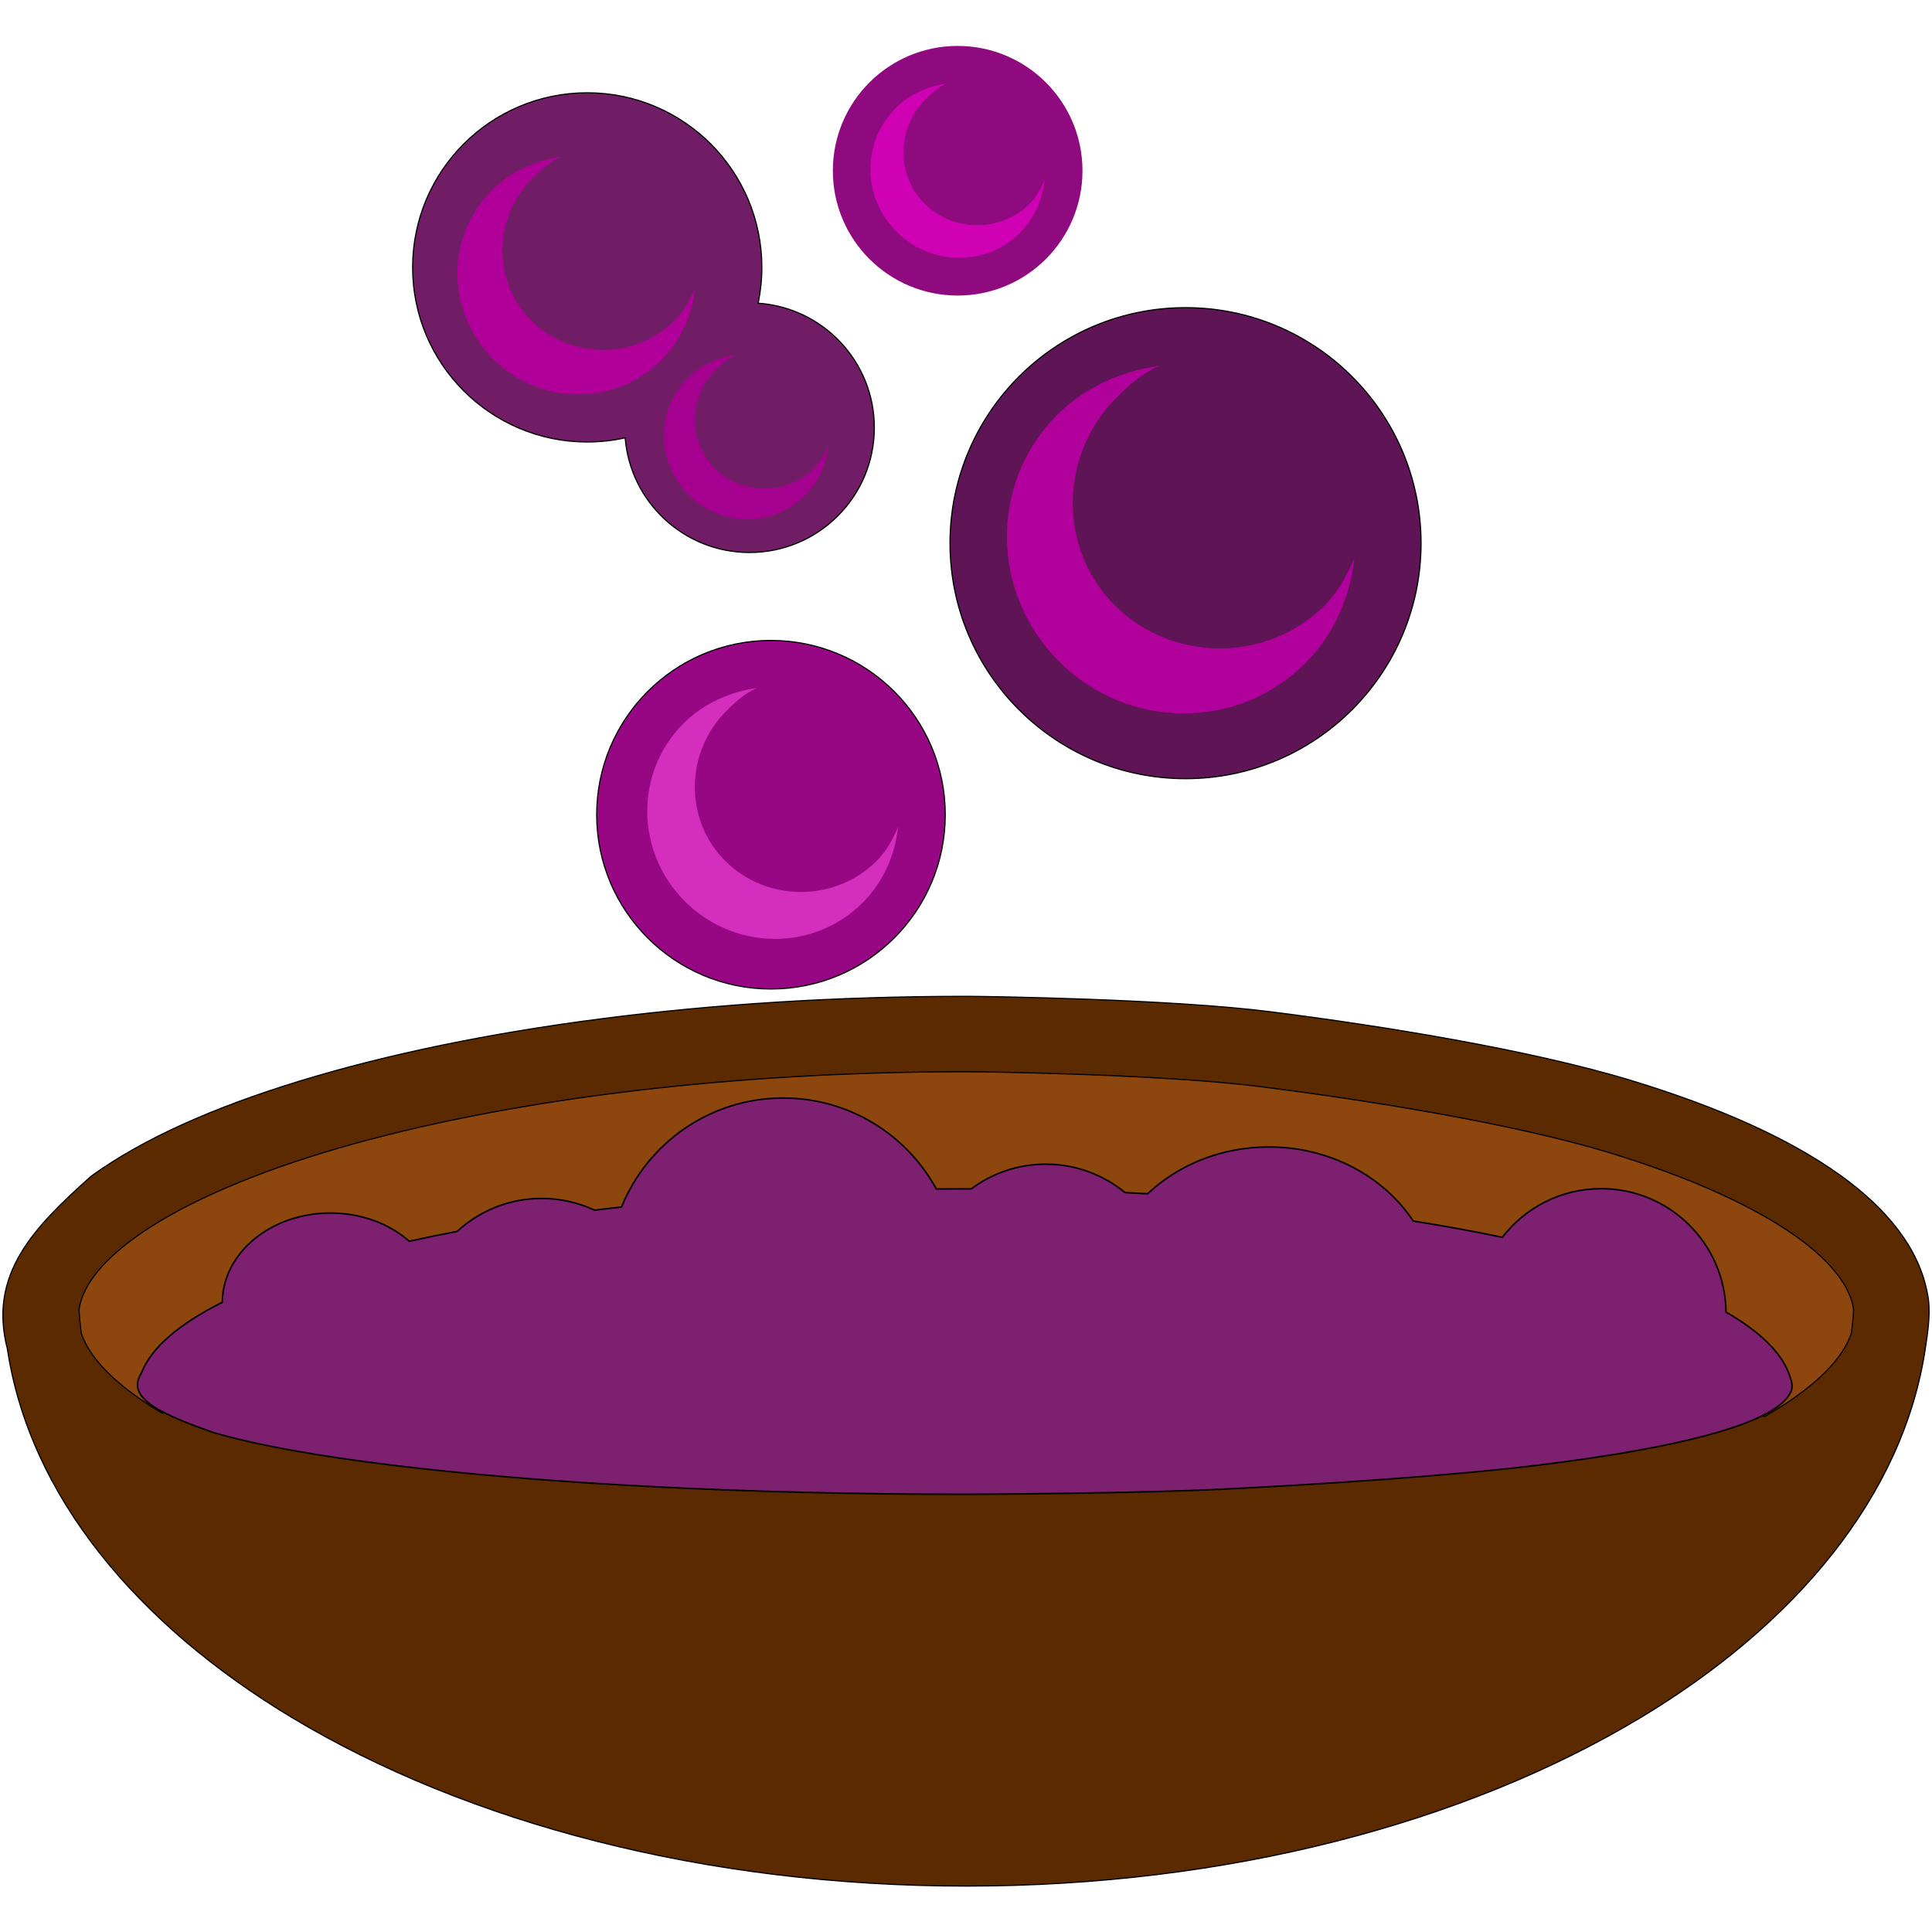
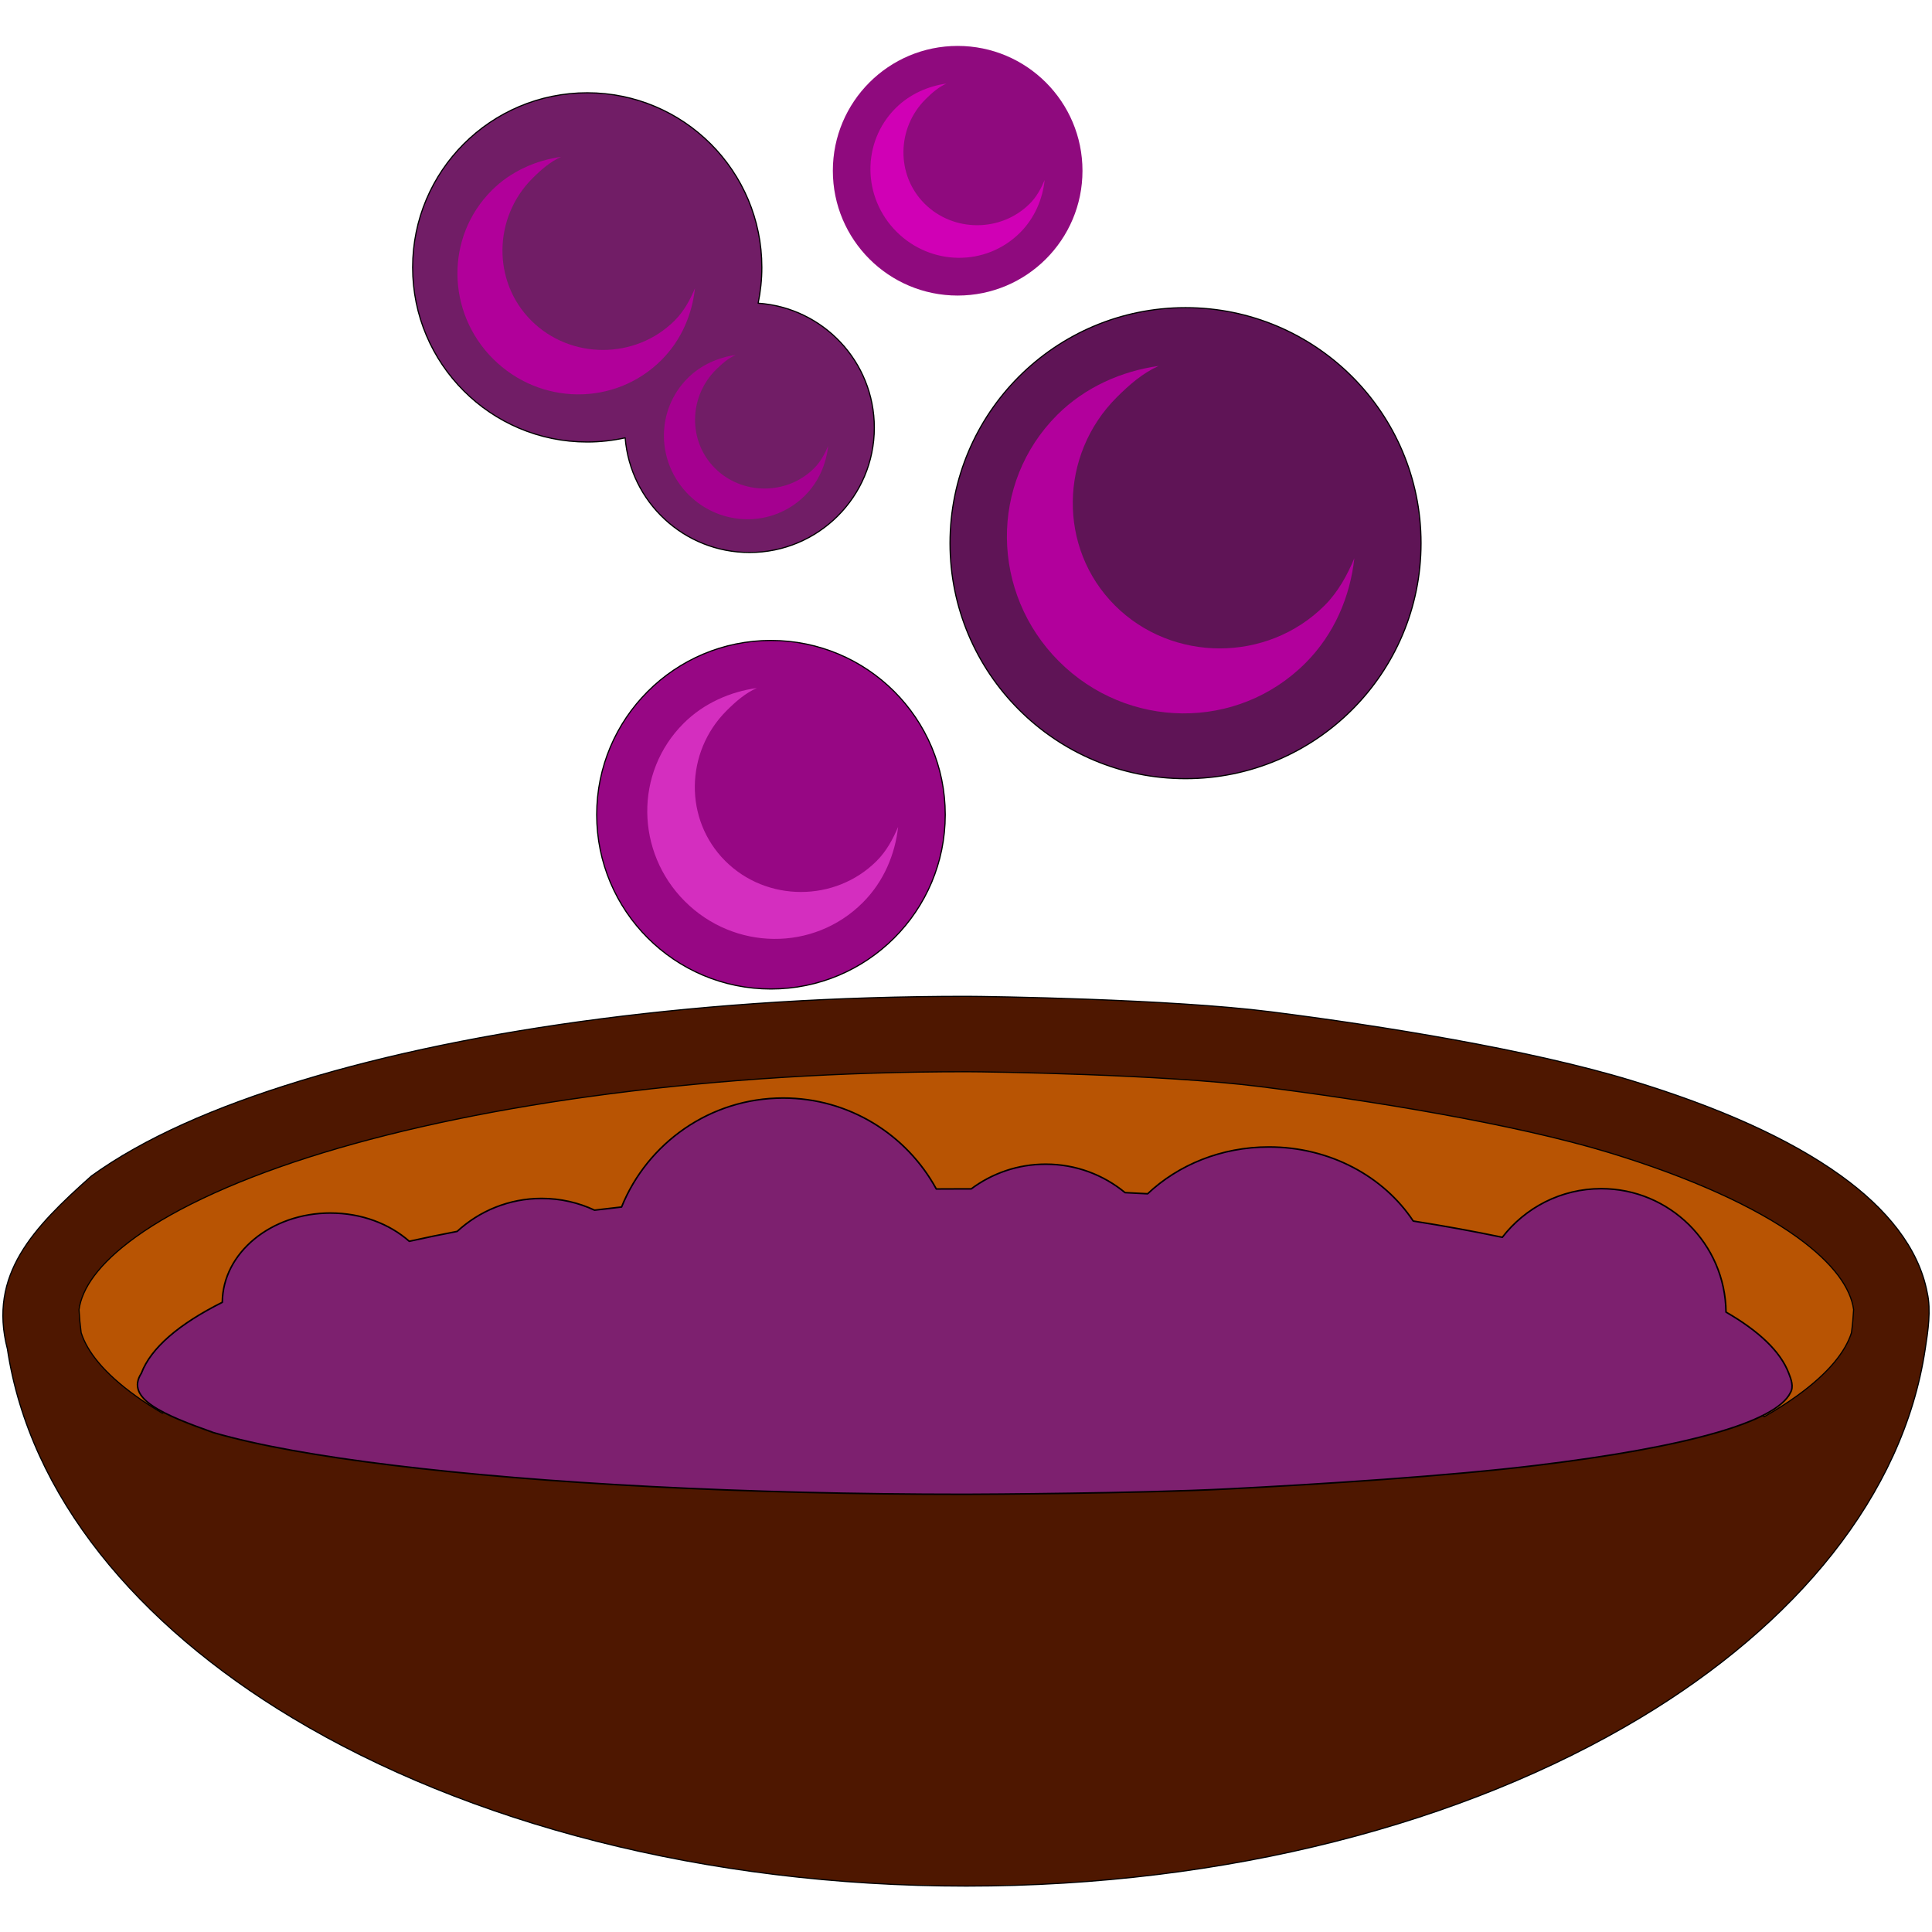
<svg xmlns="http://www.w3.org/2000/svg" width="100px" height="100px" viewBox="0 0 100 100" version="1.1" xml:space="preserve" style="fill-rule:evenodd;clip-rule:evenodd;stroke-linejoin:round;stroke-miterlimit:1.414;">
  <g>
    <path d="M49.568,2.377c-3.568,0 -6.46,2.893 -6.46,6.461c0,3.568 2.892,6.46 6.46,6.46c3.569,0 6.461,-2.892 6.461,-6.46c0,-3.568 -2.892,-6.461 -6.461,-6.461l0,0Z" style="fill:#8f0a7e;fill-rule:nonzero;" />
    <path d="M48.99,4.325c-0.409,0.184 -0.753,0.48 -1.089,0.817c-1.488,1.487 -1.533,3.912 -0.046,5.399c1.488,1.488 3.958,1.488 5.446,0c0.356,-0.356 0.586,-0.788 0.771,-1.225c-0.109,0.988 -0.513,1.965 -1.27,2.722c-1.771,1.772 -4.627,1.726 -6.398,-0.045c-1.771,-1.77 -1.817,-4.626 -0.045,-6.397c0.726,-0.726 1.686,-1.14 2.632,-1.271l-0.001,0l0,0Z" style="fill:#d000b5;fill-rule:nonzero;" />
    <path d="M30.396,4.803c-4.992,0 -9.038,4.046 -9.038,9.038c0,4.991 4.046,9.037 9.037,9.037c0.674,0 1.331,-0.076 1.963,-0.216c0.267,3.322 3.046,5.935 6.437,5.935c3.568,0 6.46,-2.892 6.46,-6.46c0,-3.418 -2.654,-6.214 -6.013,-6.443c0.124,-0.599 0.191,-1.218 0.191,-1.853c0,-4.992 -4.046,-9.038 -9.037,-9.038l0,0Z" style="fill:#711d66;fill-rule:nonzero;stroke:#000;stroke-width:0.06px;" />
    <path d="M29.044,8.118c-0.558,0.251 -1.026,0.655 -1.484,1.113c-2.028,2.028 -2.09,5.333 -0.062,7.361c2.027,2.028 5.394,2.028 7.422,0c0.486,-0.486 0.798,-1.075 1.052,-1.671c-0.15,1.348 -0.7,2.68 -1.733,3.712c-2.414,2.414 -6.306,2.352 -8.72,-0.062l-0.001,0c-2.414,-2.414 -2.476,-6.308 -0.061,-8.721c0.989,-0.99 2.298,-1.554 3.587,-1.732l0,0Z" style="fill:#b1009a;fill-rule:nonzero;" />
    <path d="M61.363,15.924c-6.732,0 -12.19,5.458 -12.19,12.19c0,6.732 5.458,12.19 12.19,12.19c6.732,0 12.19,-5.458 12.19,-12.19c0,-6.732 -5.458,-12.19 -12.19,-12.19l0,0Z" style="fill:#5f1456;fill-rule:nonzero;stroke:#000;stroke-width:0.06px;" />
    <path d="M38.076,18.375c-0.386,0.173 -0.71,0.453 -1.027,0.769c-1.402,1.403 -1.445,3.688 -0.043,5.091c1.402,1.402 3.731,1.402 5.134,0c0.335,-0.337 0.551,-0.744 0.726,-1.155c-0.103,0.931 -0.484,1.852 -1.197,2.565c-1.67,1.67 -4.362,1.627 -6.031,-0.042c-1.669,-1.67 -1.713,-4.361 -0.043,-6.031c0.684,-0.685 1.59,-1.075 2.481,-1.198l0,0.001Z" style="fill:#a50090;fill-rule:nonzero;" />
    <path d="M59.969,18.942c-0.817,0.367 -1.502,0.958 -2.172,1.628c-2.966,2.966 -3.056,7.8 -0.09,10.767c2.966,2.966 7.89,2.966 10.856,0c0.71,-0.711 1.168,-1.572 1.538,-2.443c-0.219,1.97 -1.024,3.918 -2.533,5.428c-3.532,3.531 -9.226,3.44 -12.757,-0.091c-3.531,-3.531 -3.622,-9.225 -0.09,-12.756c1.448,-1.448 3.362,-2.272 5.247,-2.533l0.001,0Z" style="fill:#b2009c;fill-rule:nonzero;" />
    <path d="M39.906,33.149c-4.983,0 -9.021,4.039 -9.021,9.021c0,4.982 4.038,9.02 9.021,9.02c4.982,0 9.02,-4.038 9.02,-9.02c0,-4.982 -4.038,-9.02 -9.02,-9.02l0,-0.001l0,0Z" style="fill:#970784;fill-rule:nonzero;stroke:#000;stroke-width:0.06px;" />
    <path d="M39.171,35.613c-0.59,0.265 -1.084,0.692 -1.568,1.176c-2.142,2.141 -2.207,5.631 -0.065,7.773c2.142,2.142 5.697,2.142 7.839,0c0.512,-0.513 0.843,-1.135 1.11,-1.764c-0.158,1.422 -0.739,2.829 -1.829,3.919c-2.55,2.55 -6.661,2.485 -9.21,-0.065l-0.001,0c-2.549,-2.549 -2.615,-6.661 -0.065,-9.211c1.045,-1.045 2.428,-1.64 3.789,-1.828l0,0Z" style="fill:#d42ebf;fill-rule:nonzero;" />
-     <path d="M84.461,55.936c-5.255,-1.603 -12.945,-2.839 -18.686,-3.566c-5.218,-0.662 -14.694,-0.8 -15.758,-0.8c-13.389,0 -25.509,1.641 -34.443,4.367c-4.467,1.362 -8.141,2.984 -10.839,4.93c-3.013,2.682 -5.349,5.103 -4.352,8.957c1.146,7.608 6.725,14.271 14.761,19.095c9.046,5.43 21.334,8.704 34.872,8.704c13.539,0 25.827,-3.274 34.873,-8.704c8.032,-4.823 13.609,-11.48 14.759,-19.083c0.147,-0.941 0.31,-2.028 0.106,-2.922c-0.446,-2.354 -2.148,-4.383 -4.455,-6.047c-2.697,-1.946 -6.371,-3.568 -10.838,-4.931" style="fill:#5c2a01;fill-rule:nonzero;stroke:#000;stroke-width:0.06px;" />
-     <path d="M50.017,55.473c1.103,0 10.145,0.132 15.167,0.765c5.551,0.7 13.149,1.909 18.137,3.431c4.202,1.282 7.544,2.811 9.695,4.363c1.935,1.396 2.777,2.669 2.927,3.752c-0.022,0.402 -0.059,0.802 -0.112,1.201c-0.31,0.97 -1.165,2.072 -2.815,3.262c-0.503,0.363 -1.072,0.724 -1.7,1.081c-12.638,-14.109 -66.746,-14.924 -82.91,-0.18c-0.506,-0.299 -0.97,-0.599 -1.388,-0.9c-1.654,-1.194 -2.51,-2.299 -2.818,-3.271c-0.052,-0.394 -0.088,-0.79 -0.11,-1.187c0.147,-1.084 0.99,-2.36 2.928,-3.758c2.151,-1.552 5.492,-3.081 9.695,-4.363c8.404,-2.565 20.236,-4.196 33.304,-4.196l0,0Z" style="fill:#8d470e;fill-rule:nonzero;stroke:#000;stroke-width:0.06px;" />
+     <path d="M84.461,55.936c-5.255,-1.603 -12.945,-2.839 -18.686,-3.566c-5.218,-0.662 -14.694,-0.8 -15.758,-0.8c-13.389,0 -25.509,1.641 -34.443,4.367c-4.467,1.362 -8.141,2.984 -10.839,4.93c-3.013,2.682 -5.349,5.103 -4.352,8.957c1.146,7.608 6.725,14.271 14.761,19.095c9.046,5.43 21.334,8.704 34.872,8.704c13.539,0 25.827,-3.274 34.873,-8.704c8.032,-4.823 13.609,-11.48 14.759,-19.083c0.147,-0.941 0.31,-2.028 0.106,-2.922c-0.446,-2.354 -2.148,-4.383 -4.455,-6.047c-2.697,-1.946 -6.371,-3.568 -10.838,-4.931" style="fill:#4e1700;fill-rule:nonzero;stroke:#000;stroke-width:0.06px;" />
+     <path d="M50.017,55.473c1.103,0 10.145,0.132 15.167,0.765c5.551,0.7 13.149,1.909 18.137,3.431c4.202,1.282 7.544,2.811 9.695,4.363c1.935,1.396 2.777,2.669 2.927,3.752c-0.022,0.402 -0.059,0.802 -0.112,1.201c-0.31,0.97 -1.165,2.072 -2.815,3.262c-0.503,0.363 -1.072,0.724 -1.7,1.081c-12.638,-14.109 -66.746,-14.924 -82.91,-0.18c-0.506,-0.299 -0.97,-0.599 -1.388,-0.9c-1.654,-1.194 -2.51,-2.299 -2.818,-3.271c-0.052,-0.394 -0.088,-0.79 -0.11,-1.187c0.147,-1.084 0.99,-2.36 2.928,-3.758c2.151,-1.552 5.492,-3.081 9.695,-4.363c8.404,-2.565 20.236,-4.196 33.304,-4.196l0,0Z" style="fill:#b85403;fill-rule:nonzero;stroke:#000;stroke-width:0.06px;" />
    <path d="M30.774,62.638c0.462,-0.056 0.928,-0.111 1.398,-0.164c1.338,-3.307 4.58,-5.64 8.367,-5.64c3.42,0 6.395,1.903 7.924,4.707c0.494,-0.004 0.99,-0.006 1.488,-0.006c0.107,0 0.213,0 0.32,0.001c1.076,-0.803 2.411,-1.278 3.857,-1.278c1.559,0 2.989,0.552 4.105,1.472c0.391,0.018 0.78,0.038 1.168,0.06c1.583,-1.494 3.811,-2.423 6.279,-2.423c3.173,0 5.949,1.537 7.469,3.834c1.613,0.254 3.153,0.536 4.611,0.841c1.182,-1.531 3.035,-2.517 5.118,-2.517c3.545,0 6.422,2.854 6.46,6.389c1.695,0.977 2.821,2.039 3.246,3.16c0.126,0.323 0.266,0.696 0.091,1.003c-0.384,0.809 -1.845,1.505 -3.827,2.076c-2.317,0.668 -5.473,1.225 -9.31,1.693c-4.514,0.55 -11.119,0.975 -16.051,1.224c-4.482,0.227 -12.622,0.275 -13.536,0.275c-11.501,0 -21.912,-0.563 -29.586,-1.499c-3.837,-0.468 -6.993,-1.025 -9.31,-1.693c-2.588,-0.92 -4.595,-1.752 -3.738,-3.075c0.497,-1.32 1.967,-2.557 4.19,-3.671c0.019,-2.555 2.519,-4.621 5.601,-4.621l0,0.001c1.607,0 3.056,0.561 4.077,1.462c0.8,-0.178 1.626,-0.349 2.477,-0.511c1.151,-1.06 2.688,-1.707 4.375,-1.707c0.979,0 1.906,0.218 2.737,0.607l0,0Z" style="fill:#7d206f;stroke:#000;stroke-width:0.08px;" />
  </g>
</svg>
